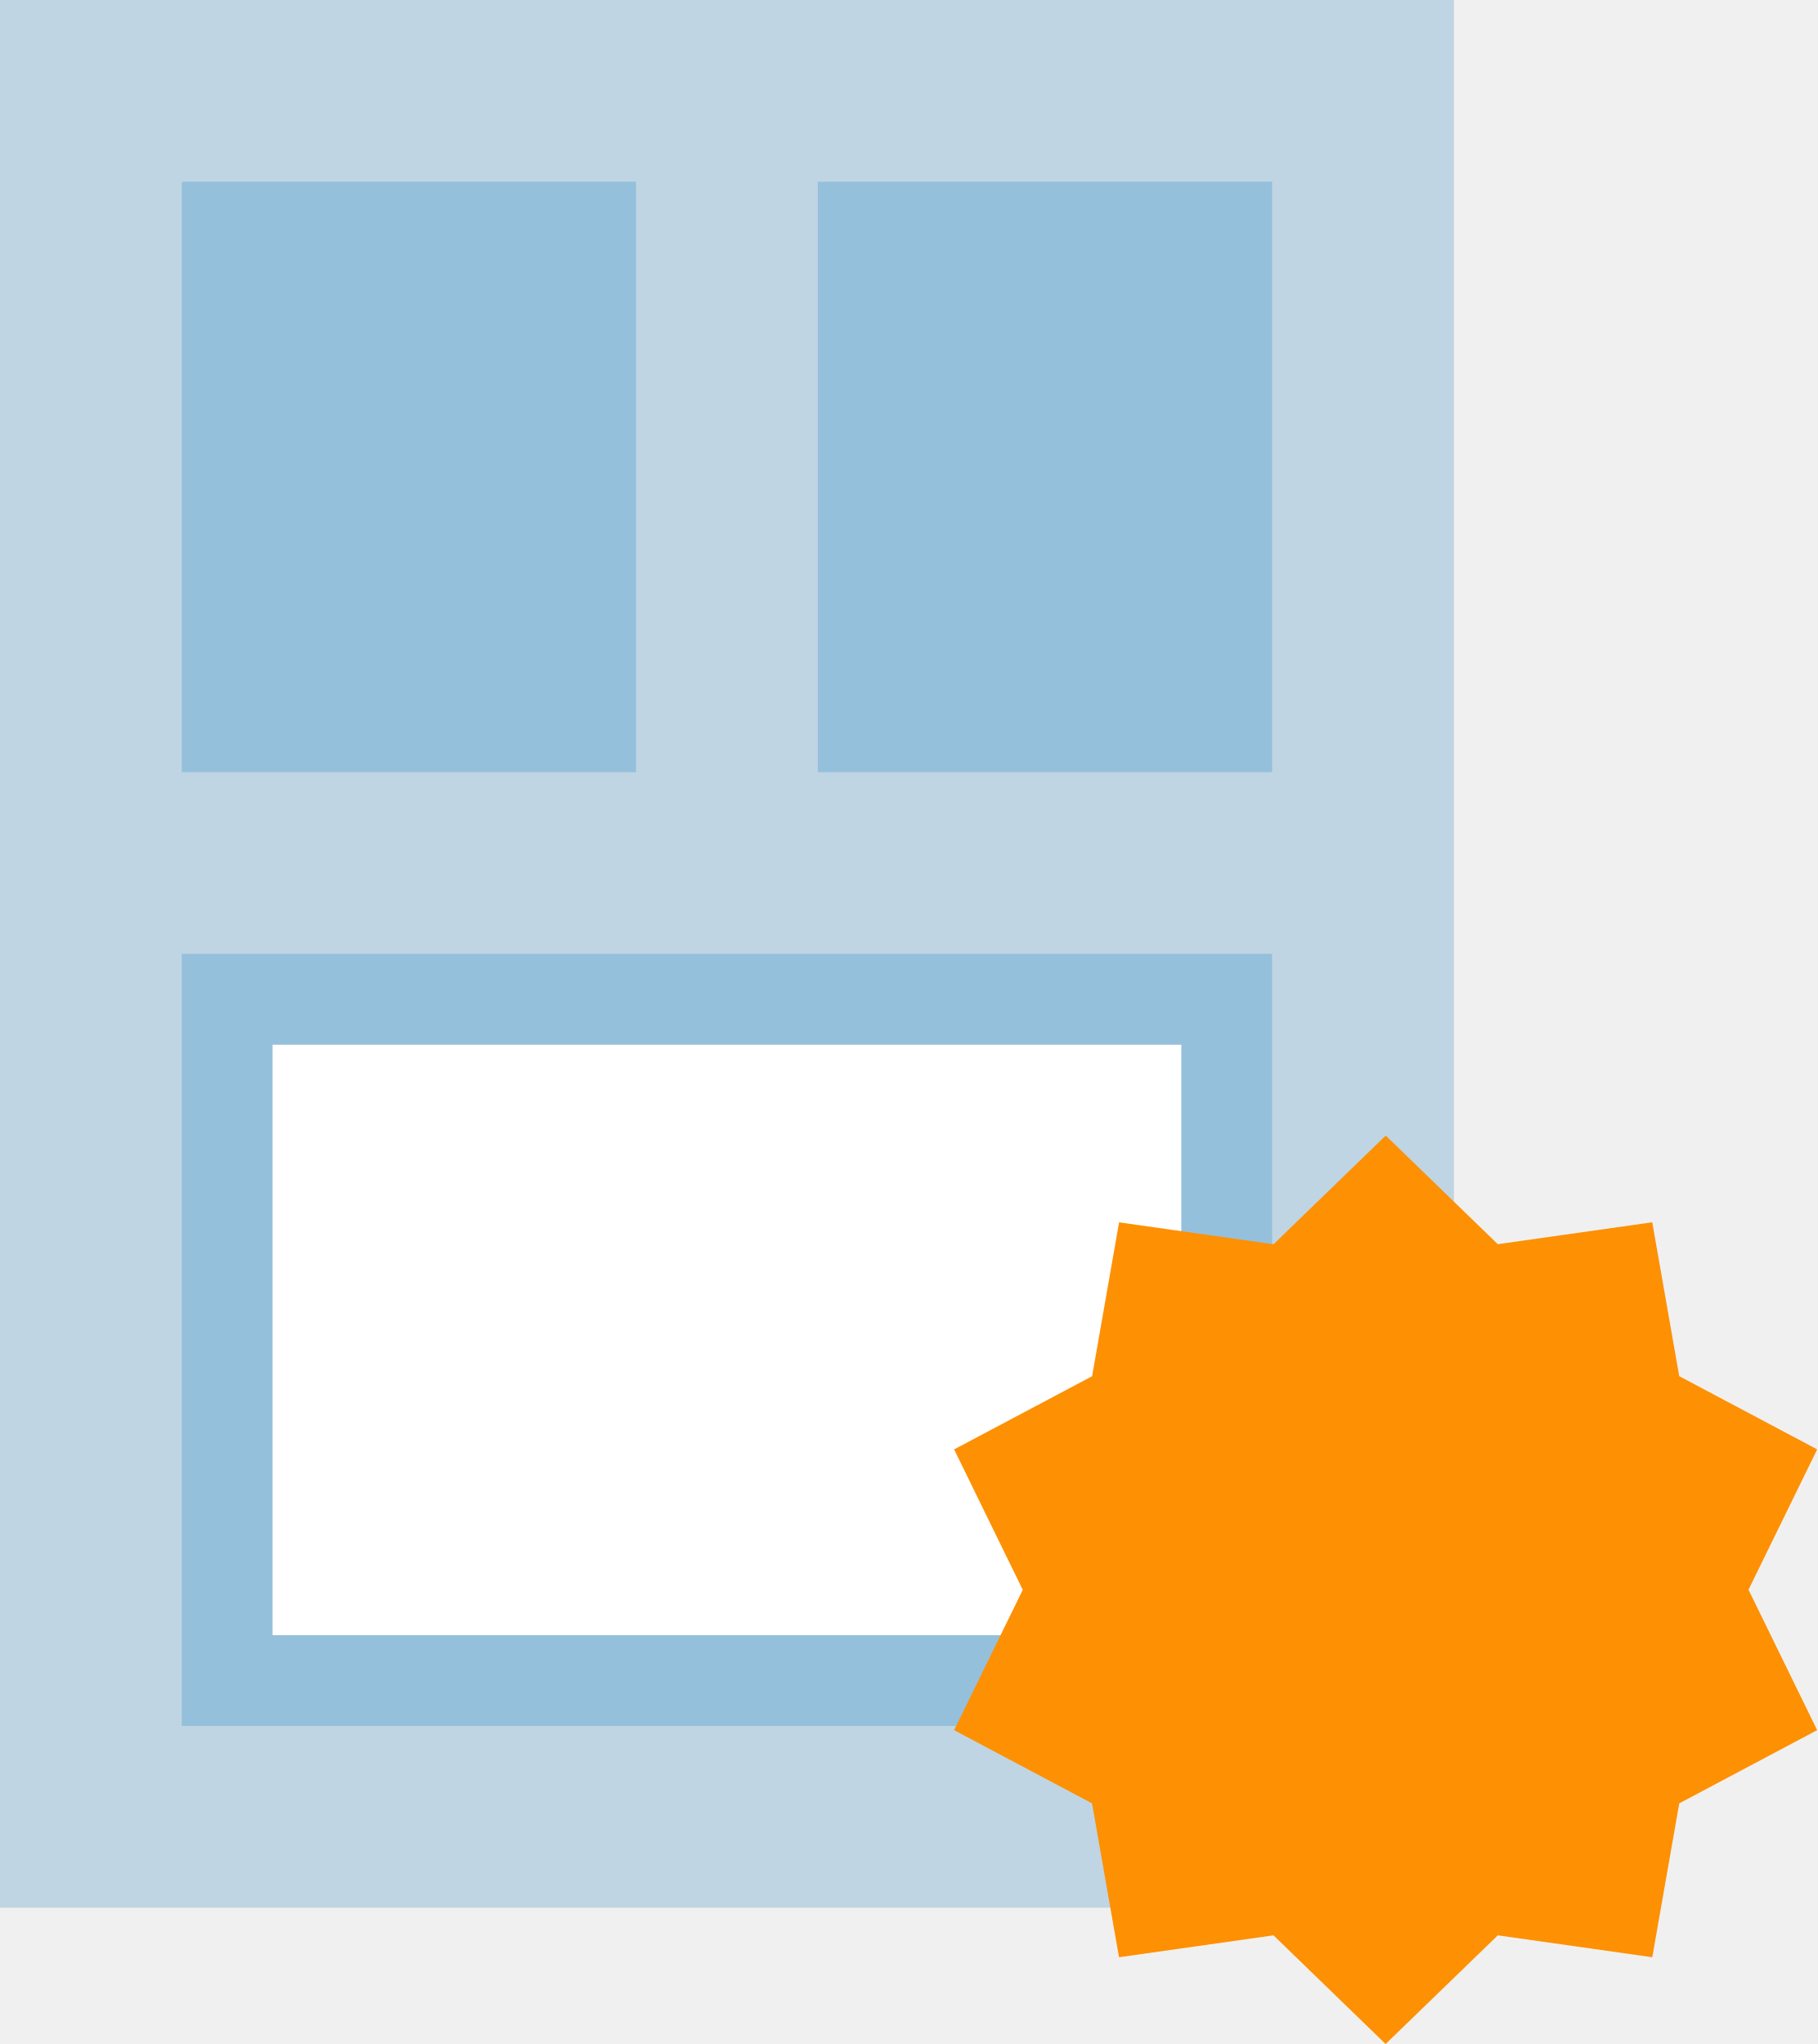
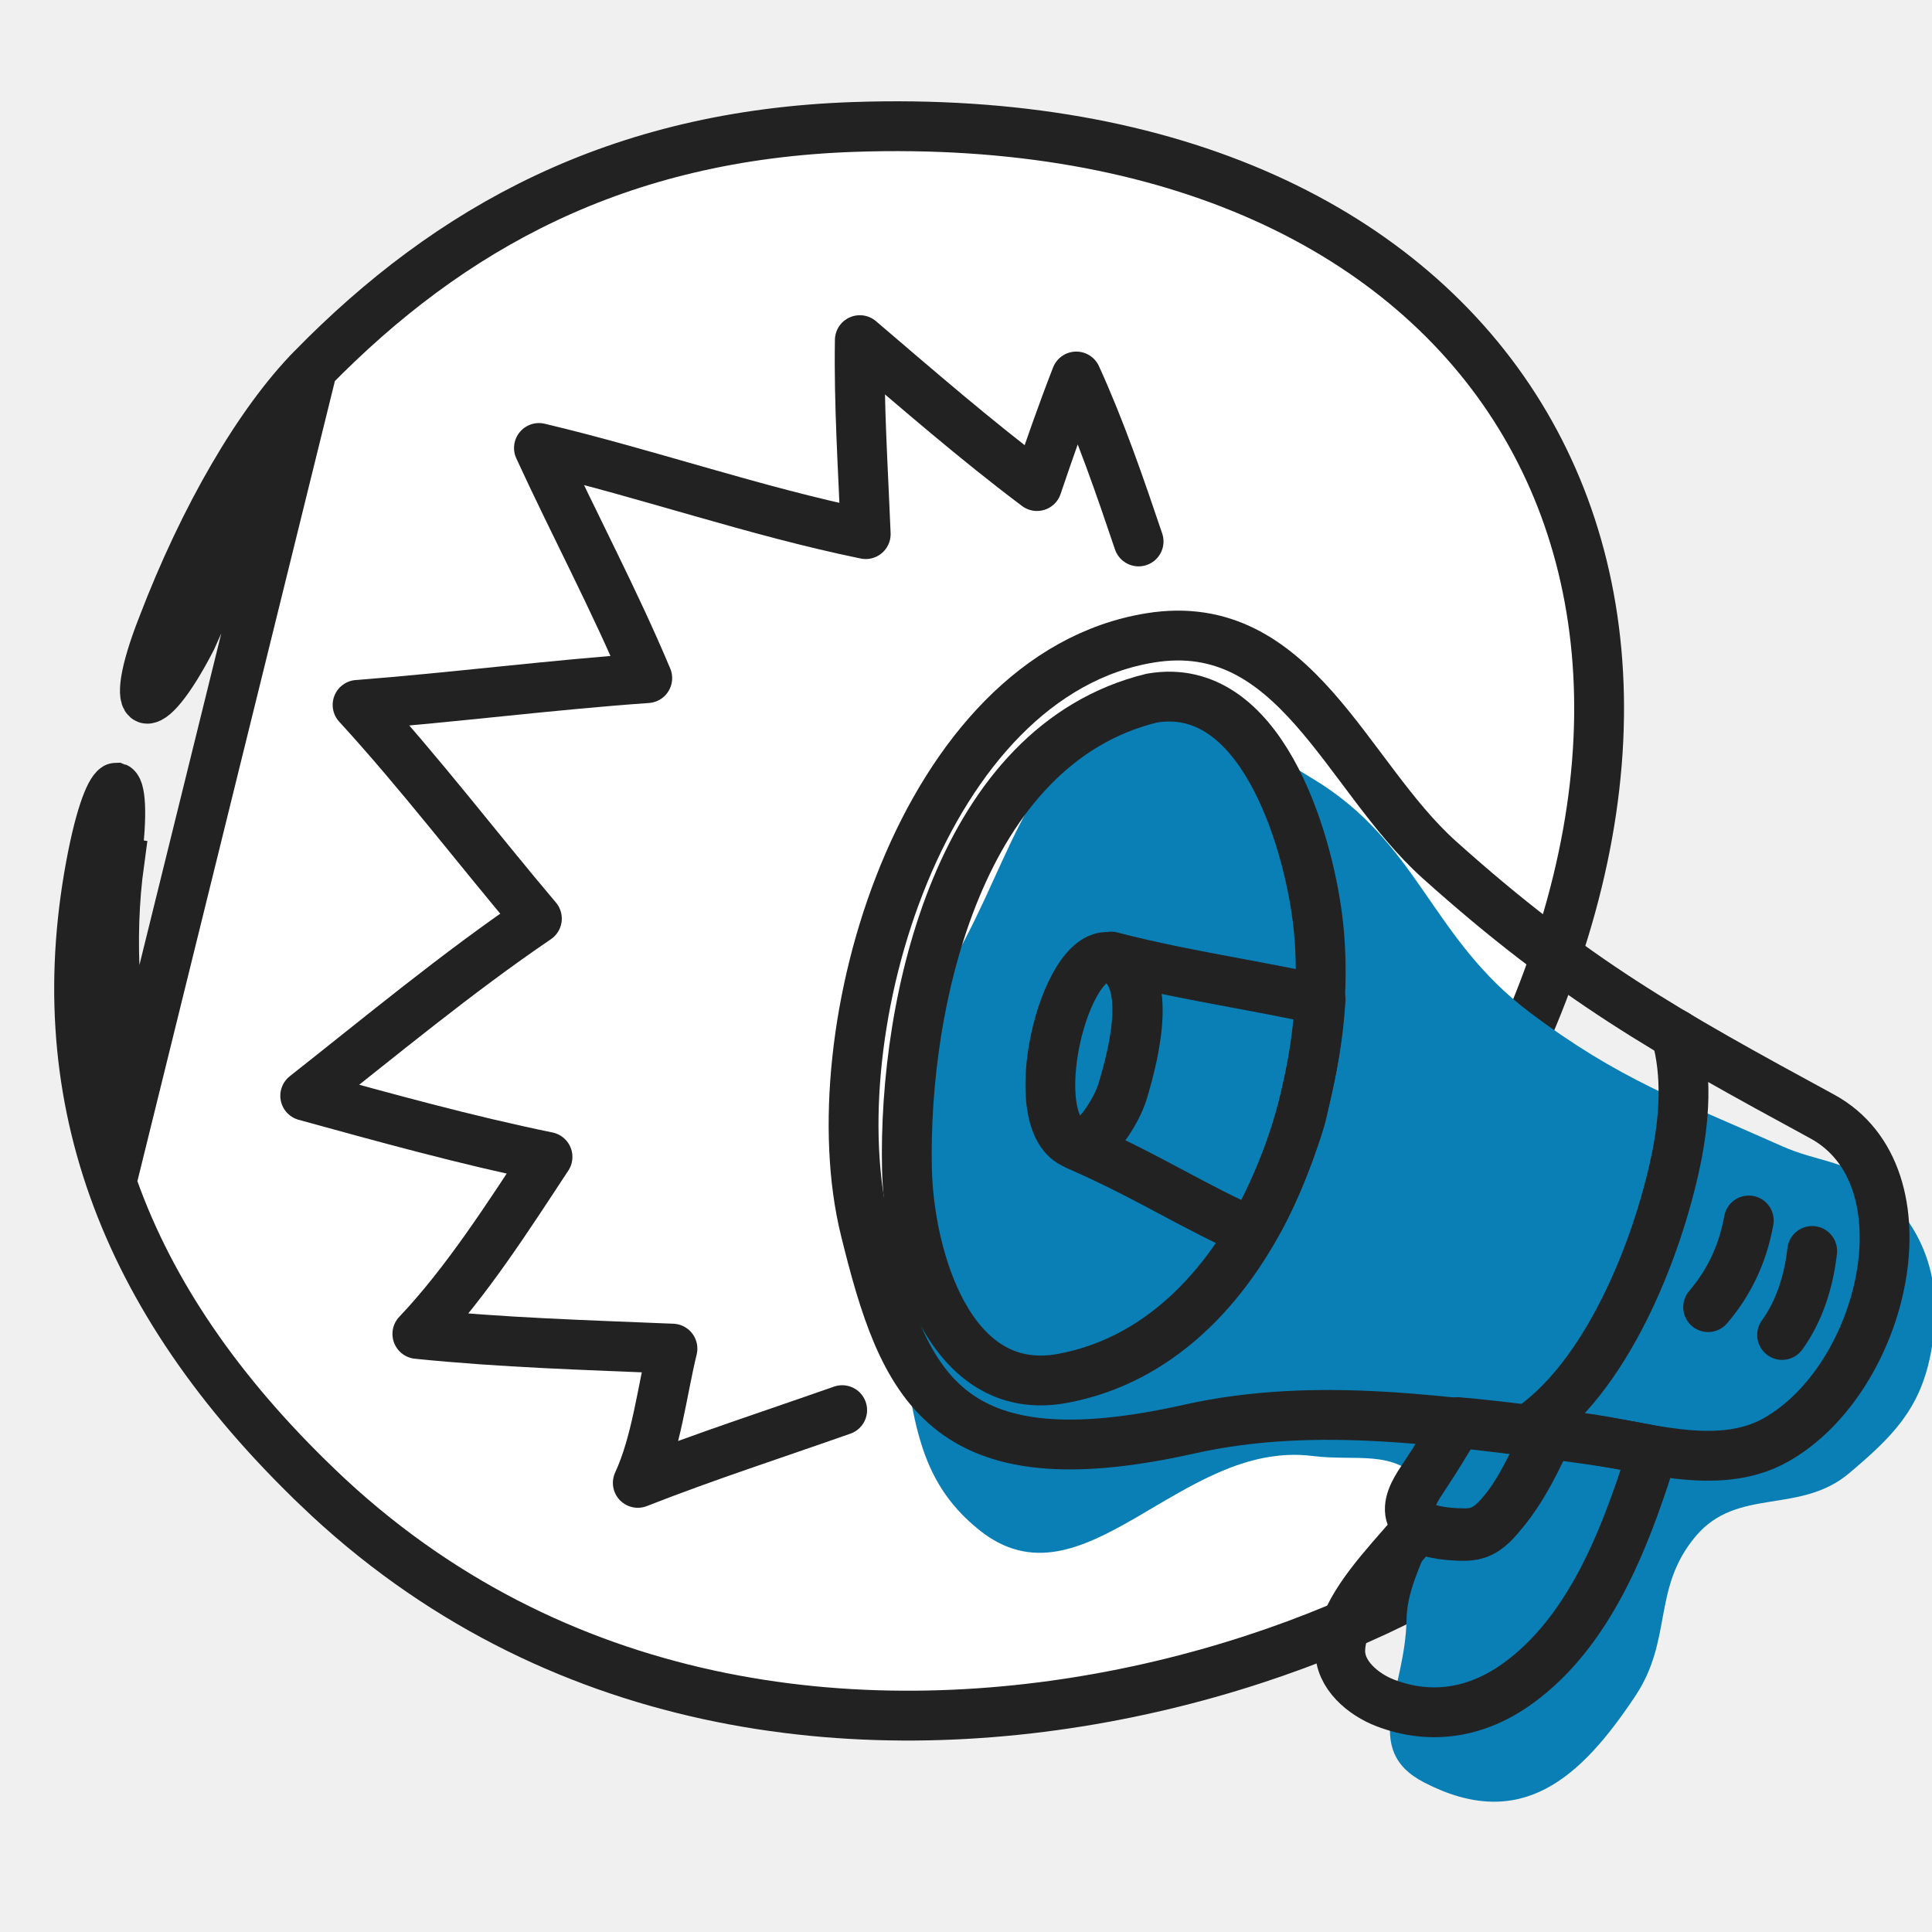
- <svg xmlns="http://www.w3.org/2000/svg" height="71.475" width="63.534">
-   <g opacity=".99">
-     <path d="M0 0h50.827v66.71H0z" fill="#2980b9" opacity=".25" />
-     <path d="M7.942 34.944h34.944v23.825H7.942z" fill="#fff" />
-     <path d="M41.297 36.532V57.18H9.53V36.532zm3.176-3.179H6.353v27h38.12zm-15.883-27h15.883v20.648H28.59zm-22.237 0h15.883v20.648H6.353z" fill="#94c0dc" />
-     <path d="m48.444 39.709-3.922 3.8-5.4-.766-.943 5.381-4.824 2.559 2.4 4.91-2.4 4.907 4.822 2.56.943 5.381 5.4-.766 3.92 3.8 3.922-3.8 5.4.766.943-5.381 4.821-2.56-2.4-4.91 2.4-4.908-4.822-2.56-.943-5.381-5.4.766z" fill="#fe8f01" />
+ <svg xmlns="http://www.w3.org/2000/svg" width="72" height="72" viewBox="0 0 72 72" fill="none">
+   <g clip-path="url(#clip0_1_4545)">
+     <path d="M11.64 13.73L11.64 13.73C16.757 8.504 22.996 5.029 31.826 4.731L31.826 4.731C43.767 4.318 52.404 8.586 56.641 15.486C60.878 22.386 60.735 31.952 55.045 42.18C53.38 45.173 52.549 47.452 52.304 49.147C52.059 50.843 52.398 51.972 53.099 52.636C53.798 53.298 54.828 53.47 55.905 53.315C56.984 53.16 58.129 52.675 59.082 51.997L59.083 51.996C59.459 51.726 59.77 51.553 60.011 51.467C60.259 51.379 60.405 51.393 60.482 51.446C60.554 51.495 60.61 51.611 60.592 51.851C60.575 52.085 60.489 52.406 60.323 52.813C59.948 53.717 59.187 54.703 58.1 55.704C57.014 56.704 55.608 57.715 53.948 58.67C50.629 60.579 46.306 62.261 41.528 63.184C31.972 65.032 20.616 63.849 11.844 55.431L11.844 55.43C4.46 48.355 1.712 40.61 3.454 31.891C3.636 30.984 3.825 30.321 3.997 29.894C4.084 29.679 4.164 29.531 4.233 29.441C4.267 29.396 4.295 29.371 4.314 29.359C4.323 29.354 4.328 29.352 4.331 29.352C4.334 29.353 4.34 29.359 4.35 29.372C4.366 29.395 4.385 29.433 4.403 29.491C4.438 29.607 4.465 29.782 4.476 30.02C4.498 30.494 4.461 31.195 4.337 32.12C4.337 32.12 4.337 32.12 4.337 32.12L4.446 32.135C4.056 34.978 4.259 38.197 4.975 40.733L11.64 13.73ZM11.64 13.73C9.663 15.745 7.61 19.259 6.055 23.33L6.054 23.331C5.706 24.218 5.51 24.896 5.434 25.361C5.397 25.595 5.391 25.768 5.408 25.885C5.426 26.008 5.463 26.033 5.475 26.038C5.492 26.044 5.546 26.046 5.656 25.97C5.76 25.897 5.89 25.771 6.041 25.585C6.343 25.214 6.718 24.624 7.139 23.806L11.64 13.73Z" fill="white" stroke="#222222" stroke-width="1.857" />
+     <path d="M56.999 37.72C60.323 40.224 62.611 41.02 66.413 42.715C67.74 43.306 68.729 43.218 69.846 44.147C71.847 45.813 72.448 47.921 71.946 50.476C71.543 52.532 70.515 53.549 68.915 54.901C67.068 56.461 64.745 55.404 63.191 57.255C61.564 59.193 62.349 61.087 60.95 63.195C58.911 66.265 56.689 68.292 53.08 66.431C50.682 65.194 52.377 63.043 52.418 60.346C52.449 58.345 54.283 56.792 53.001 55.255C51.948 53.993 50.542 54.467 48.912 54.26C43.985 53.634 40.373 60.129 36.498 57.023C34.093 55.096 34.109 52.745 33.497 49.725C32.339 44.007 33.257 40.156 35.97 34.991C37.981 31.164 38.923 26.755 43.245 26.647C45.637 26.587 46.846 27.777 48.899 29.006C52.885 31.392 53.288 34.924 56.999 37.72Z" fill="#097FB5" />
+     <path fill-rule="evenodd" clip-rule="evenodd" d="M44.313 53.26C35.152 55.314 33.669 51.615 32.241 45.816C30.436 38.482 34.367 25.145 42.87 23.771C48.277 22.898 50.139 28.9 53.636 32.038C58.622 36.51 62.099 38.452 67.903 41.605C72.008 43.835 70.222 51.399 66.171 53.668C63.97 54.901 61.113 53.842 58.817 53.567C53.998 52.992 49.123 52.181 44.313 53.26V53.26Z" stroke="#222222" stroke-width="1.857" stroke-miterlimit="1.5" stroke-linecap="round" stroke-linejoin="round" />
+     <path d="M33.8 43.584C33.656 37.272 35.792 27.762 42.92 26.018C46.952 25.318 48.708 31.158 49.096 34.204C49.903 40.542 46.731 50.057 39.59 51.37C35.355 52.15 33.874 46.789 33.8 43.584Z" stroke="#222222" stroke-width="1.857" stroke-miterlimit="1.5" stroke-linecap="round" stroke-linejoin="round" />
+     <path fill-rule="evenodd" clip-rule="evenodd" d="M41.413 35.682C42.961 36.273 42.349 39.025 41.845 40.695C41.624 41.426 40.733 42.882 40.087 42.649C38.065 41.92 39.657 35.254 41.413 35.682Z" stroke="#222222" stroke-width="1.857" stroke-miterlimit="1.5" stroke-linecap="round" stroke-linejoin="round" />
+     <path d="M56.855 53.345C59.854 51.414 61.759 46.582 62.454 43.248C62.771 41.731 62.892 40.062 62.459 38.55" stroke="#222222" stroke-width="1.857" stroke-miterlimit="1.5" stroke-linecap="round" stroke-linejoin="round" />
+     <path d="M67.535 46.62C67.409 47.73 67.071 48.839 66.414 49.75" stroke="#222222" stroke-width="1.857" stroke-miterlimit="1.5" stroke-linecap="round" stroke-linejoin="round" />
+     <path d="M65.172 45.484C64.959 46.672 64.471 47.769 63.657 48.713" stroke="#222222" stroke-width="1.857" stroke-miterlimit="1.5" stroke-linecap="round" stroke-linejoin="round" />
+     <path d="M54.382 53.005C55.382 53.084 56.586 53.242 57.724 53.379C57.322 54.3 56.759 55.447 56.108 56.233C55.829 56.571 55.532 56.922 55.097 57.069C54.924 57.127 54.731 57.144 54.549 57.141C54.008 57.134 52.648 57.071 52.548 56.359C52.482 55.897 52.825 55.401 53.07 55.033C53.513 54.368 53.927 53.684 54.333 52.997" stroke="#222222" stroke-width="1.857" stroke-miterlimit="1.5" stroke-linecap="round" stroke-linejoin="round" />
+     <path d="M31.385 52.552C28.845 53.447 26.278 54.276 23.769 55.262C24.459 53.776 24.677 51.835 25.06 50.259C21.907 50.129 18.688 50.034 15.554 49.712C17.374 47.796 18.966 45.297 20.404 43.114C17.366 42.491 14.363 41.658 11.375 40.836C14.209 38.603 17.026 36.261 20.008 34.234C17.771 31.59 15.667 28.822 13.326 26.269C16.927 25.991 20.518 25.526 24.121 25.272C22.905 22.369 21.4 19.556 20.085 16.695C24.173 17.665 28.139 19.058 32.263 19.905C32.166 17.495 32.004 15.089 32.043 12.676C34.215 14.529 36.361 16.397 38.645 18.114C39.109 16.742 39.585 15.381 40.11 14.031C41.019 16.026 41.731 18.103 42.432 20.178" stroke="#222222" stroke-width="1.857" stroke-miterlimit="1.5" stroke-linecap="round" stroke-linejoin="round" />
+     <path d="M57.622 53.428C57.229 54.362 56.679 55.524 56.042 56.32C55.769 56.661 55.478 57.018 55.051 57.166C54.881 57.225 54.692 57.241 54.513 57.238C54.128 57.232 53.322 57.195 52.868 56.901C52.669 57.142 52.447 57.395 52.218 57.656C51.184 58.837 49.99 60.201 49.947 61.478C49.916 62.42 50.817 63.155 51.623 63.463C53.369 64.131 55.077 63.815 56.577 62.728C59.218 60.814 60.534 57.41 61.486 54.421C61.489 54.412 61.492 54.402 61.496 54.392C61.525 54.3 61.572 54.155 61.592 54.059C60.413 53.803 58.924 53.593 57.622 53.428Z" stroke="#222222" stroke-width="1.857" stroke-miterlimit="1.5" stroke-linecap="round" stroke-linejoin="round" />
+     <path d="M41.415 35.65C42.948 36.27 42.328 39.012 41.816 40.681C41.605 41.367 40.799 42.69 40.157 42.673C40.155 42.679 40.153 42.684 40.151 42.69C41.535 43.295 42.649 43.888 43.718 44.457C44.678 44.968 45.601 45.46 46.649 45.922C47.519 44.534 48.374 42.141 48.536 41.407C48.57 41.254 48.603 41.105 48.636 40.959C48.894 39.804 49.108 38.845 49.215 37.258C48.219 37.037 47.163 36.839 46.096 36.64C44.505 36.342 42.89 36.04 41.415 35.65Z" stroke="#222222" stroke-width="1.857" stroke-miterlimit="1.5" stroke-linecap="round" stroke-linejoin="round" />
  </g>
+   <defs>
+     <clipPath id="clip0_1_4545">
+       <rect width="72" height="72" fill="white" />
+     </clipPath>
+   </defs>
</svg>
